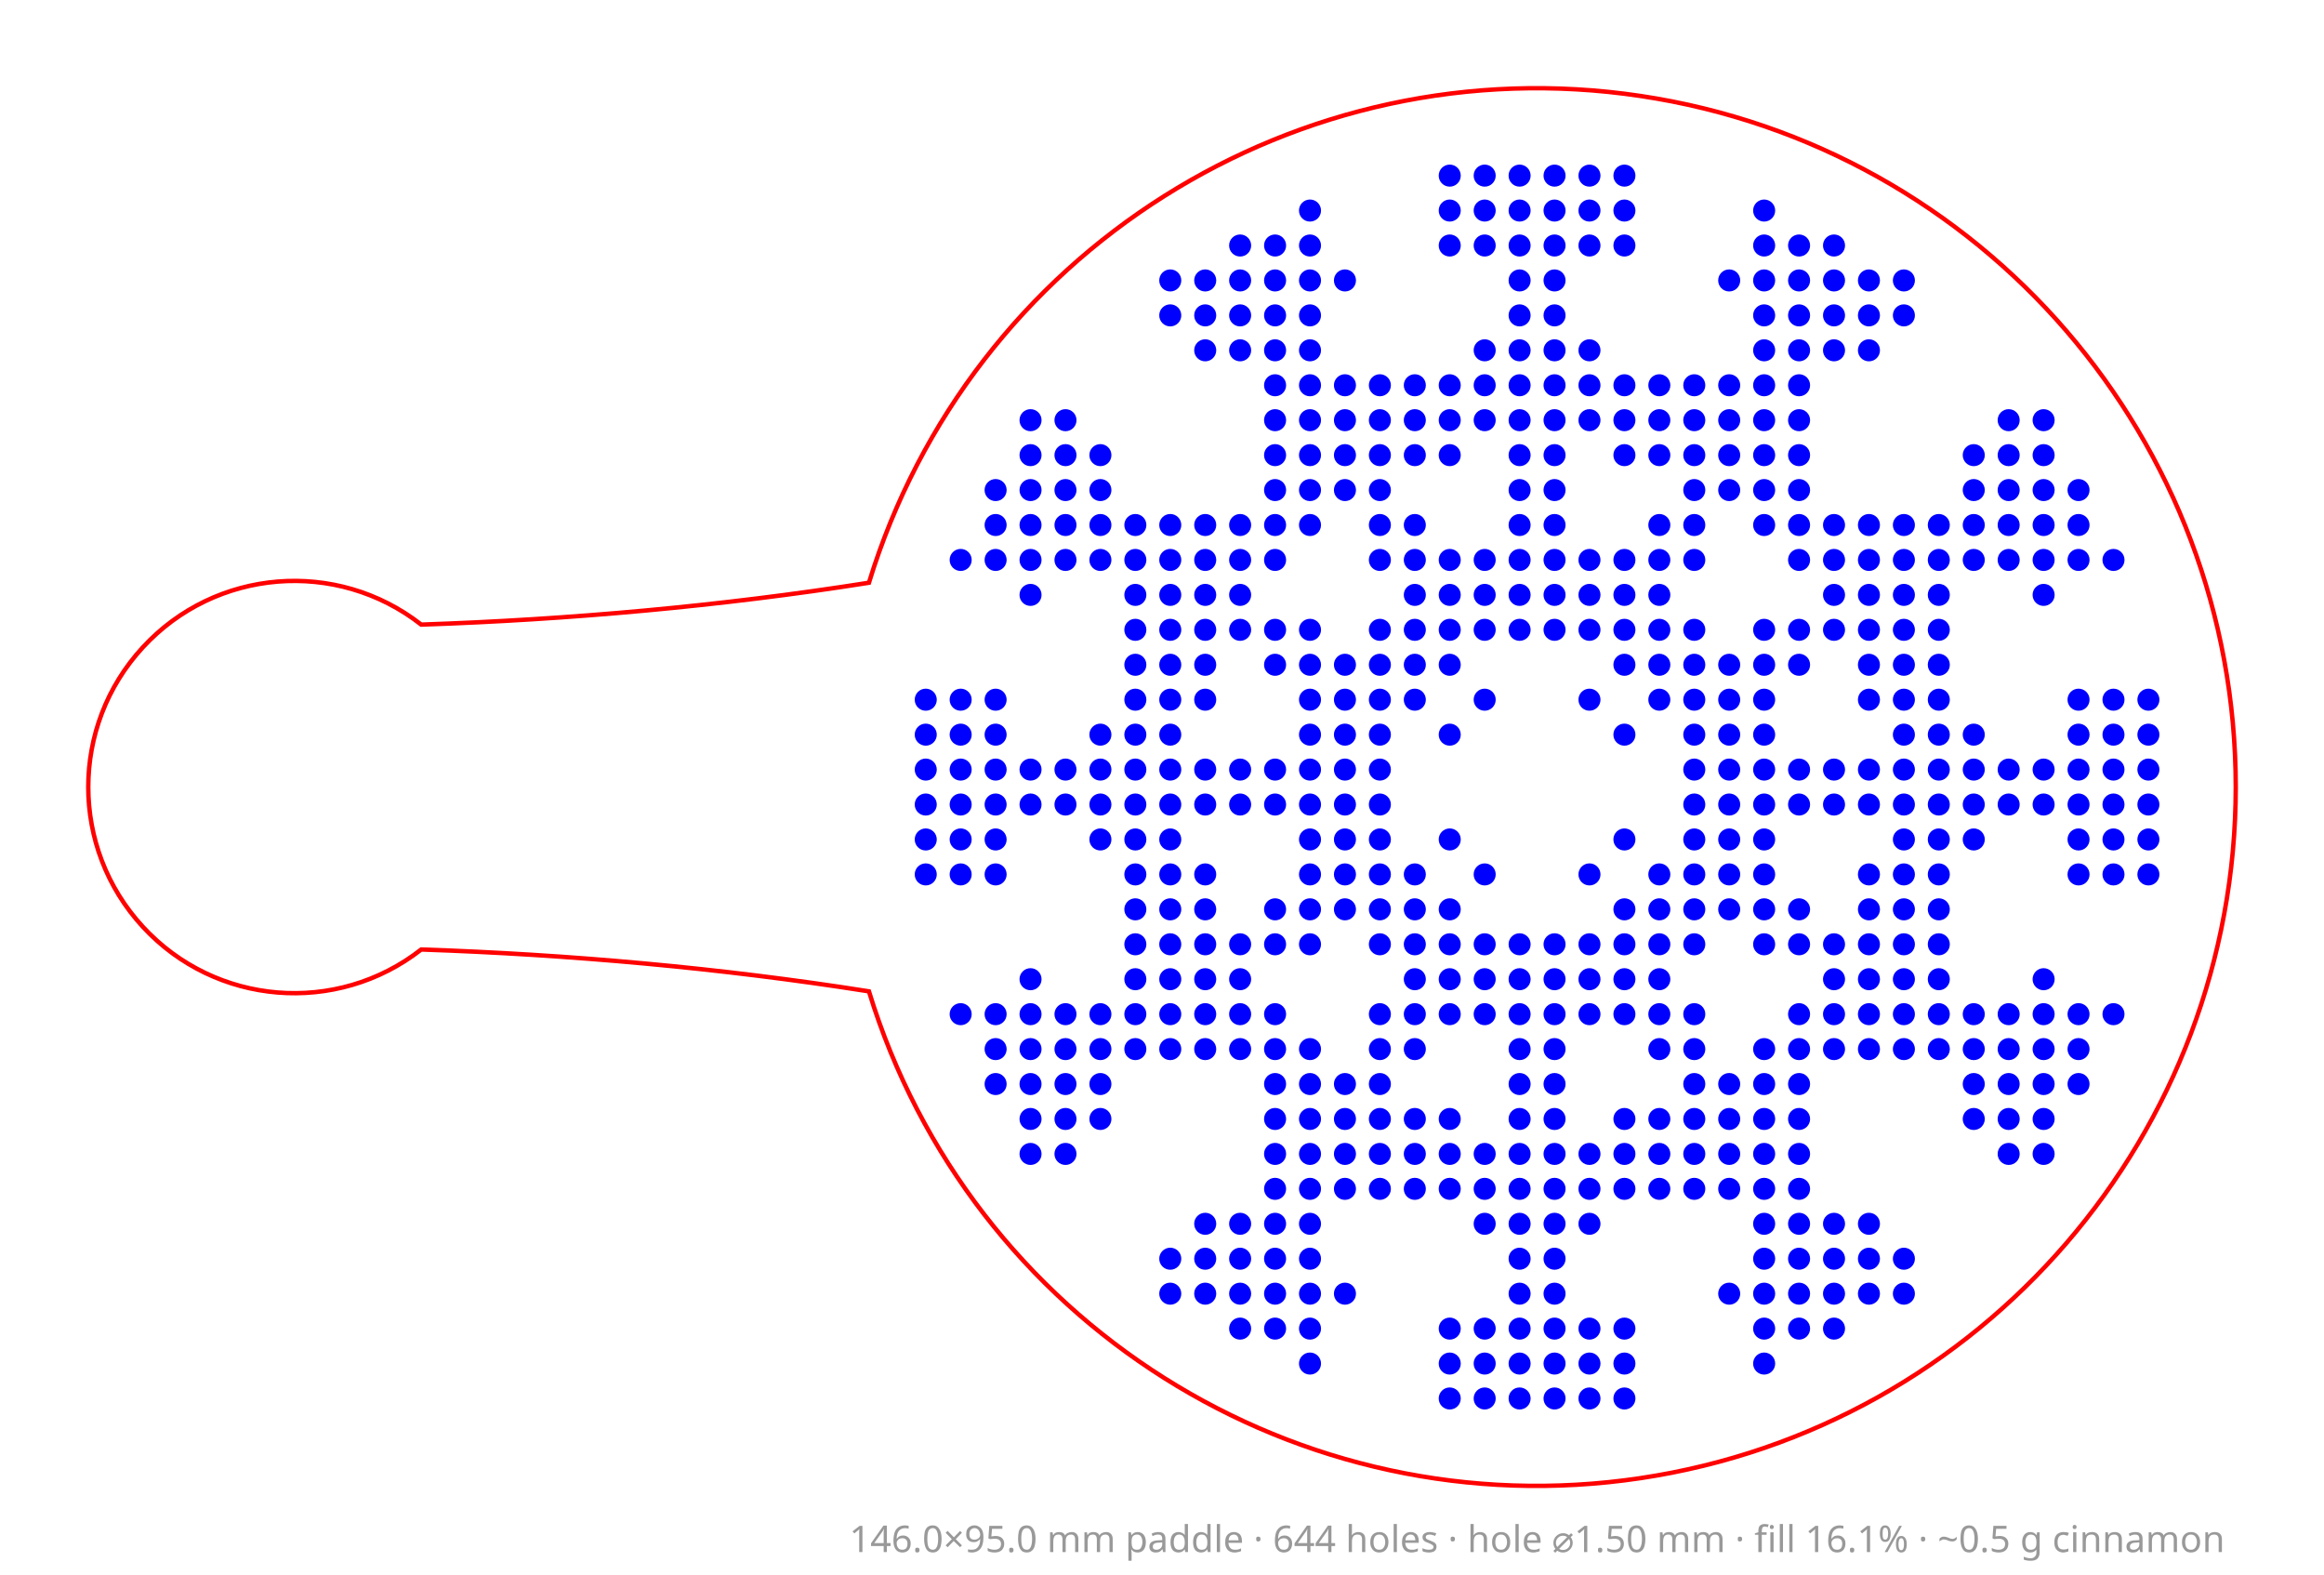
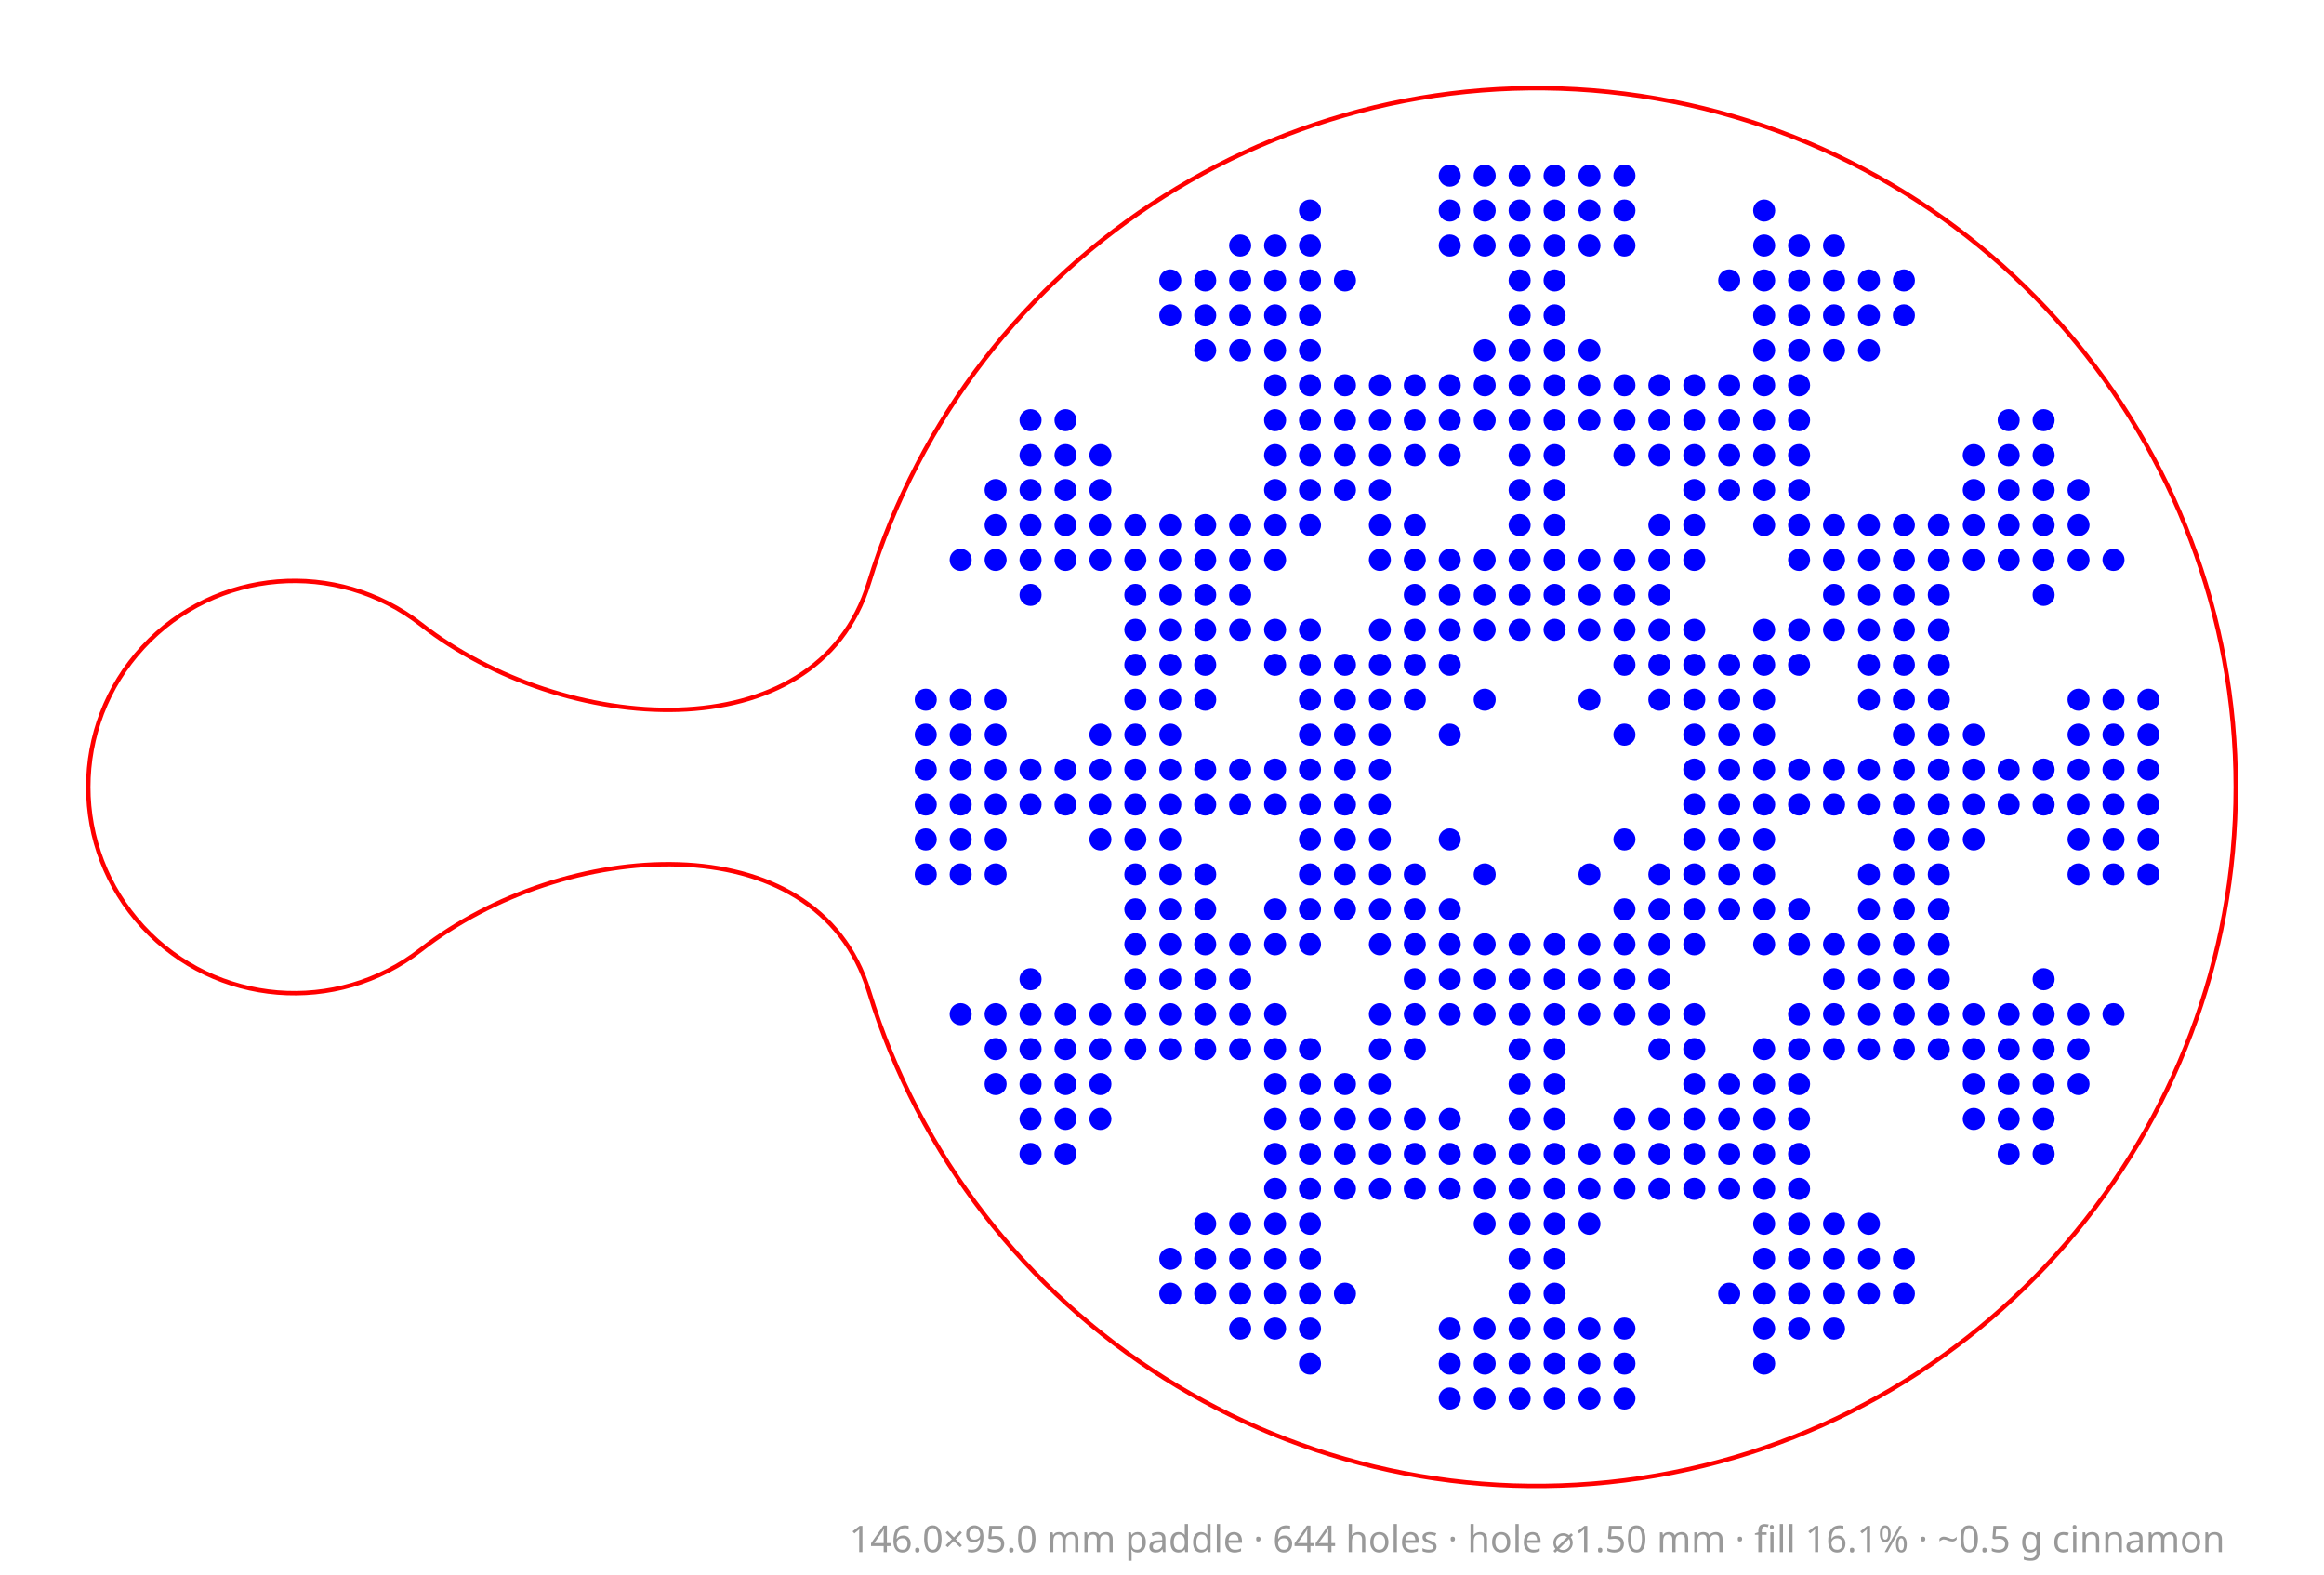
<svg xmlns="http://www.w3.org/2000/svg" width="158.0mm" height="107.0mm" viewBox="0 0 158.0 107.0">
-   <path d="M 28.639 42.458 C 38.683 42.118, 49.032 41.199, 59.076 39.612 A 47.500 47.500 0 1 1 59.076 67.388 C 49.032 65.801, 38.683 64.882, 28.639 64.542 A 14.012 14.012 0 1 1 28.639 42.458 Z" fill="none" stroke="#ff0000" stroke-width="0.3" />
+   <path d="M 28.639 42.458 C 38.275 49.986, 55.501 51.306, 59.076 39.612 A 47.500 47.500 0 1 1 59.076 67.388 C 55.501 55.694, 38.275 57.014, 28.639 64.542 A 14.012 14.012 0 1 1 28.639 42.458 Z" fill="none" stroke="#ff0000" stroke-width="0.3" />
  <g fill="#0000ff" stroke="none">
    <circle cx="98.562" cy="11.938" r="0.75" />
    <circle cx="100.938" cy="11.938" r="0.75" />
    <circle cx="103.312" cy="11.938" r="0.75" />
    <circle cx="105.688" cy="11.938" r="0.75" />
    <circle cx="108.062" cy="11.938" r="0.75" />
    <circle cx="110.438" cy="11.938" r="0.75" />
    <circle cx="89.062" cy="14.312" r="0.75" />
    <circle cx="98.562" cy="14.312" r="0.75" />
    <circle cx="100.938" cy="14.312" r="0.75" />
    <circle cx="103.312" cy="14.312" r="0.75" />
    <circle cx="105.688" cy="14.312" r="0.75" />
    <circle cx="108.062" cy="14.312" r="0.75" />
    <circle cx="110.438" cy="14.312" r="0.75" />
    <circle cx="119.938" cy="14.312" r="0.75" />
    <circle cx="84.312" cy="16.688" r="0.75" />
    <circle cx="86.688" cy="16.688" r="0.75" />
    <circle cx="89.062" cy="16.688" r="0.75" />
    <circle cx="98.562" cy="16.688" r="0.75" />
    <circle cx="100.938" cy="16.688" r="0.75" />
    <circle cx="103.312" cy="16.688" r="0.75" />
    <circle cx="105.688" cy="16.688" r="0.75" />
    <circle cx="108.062" cy="16.688" r="0.75" />
    <circle cx="110.438" cy="16.688" r="0.75" />
    <circle cx="119.938" cy="16.688" r="0.75" />
    <circle cx="122.312" cy="16.688" r="0.75" />
    <circle cx="124.688" cy="16.688" r="0.75" />
    <circle cx="79.562" cy="19.062" r="0.75" />
    <circle cx="81.938" cy="19.062" r="0.75" />
    <circle cx="84.312" cy="19.062" r="0.75" />
    <circle cx="86.688" cy="19.062" r="0.75" />
    <circle cx="89.062" cy="19.062" r="0.75" />
    <circle cx="91.438" cy="19.062" r="0.75" />
    <circle cx="103.312" cy="19.062" r="0.75" />
    <circle cx="105.688" cy="19.062" r="0.75" />
    <circle cx="117.562" cy="19.062" r="0.75" />
    <circle cx="119.938" cy="19.062" r="0.75" />
    <circle cx="122.312" cy="19.062" r="0.75" />
    <circle cx="124.688" cy="19.062" r="0.75" />
    <circle cx="127.062" cy="19.062" r="0.75" />
    <circle cx="129.438" cy="19.062" r="0.75" />
    <circle cx="79.562" cy="21.438" r="0.75" />
    <circle cx="81.938" cy="21.438" r="0.75" />
    <circle cx="84.312" cy="21.438" r="0.75" />
    <circle cx="86.688" cy="21.438" r="0.75" />
    <circle cx="89.062" cy="21.438" r="0.75" />
    <circle cx="103.312" cy="21.438" r="0.75" />
    <circle cx="105.688" cy="21.438" r="0.75" />
    <circle cx="119.938" cy="21.438" r="0.75" />
    <circle cx="122.312" cy="21.438" r="0.75" />
    <circle cx="124.688" cy="21.438" r="0.75" />
    <circle cx="127.062" cy="21.438" r="0.75" />
    <circle cx="129.438" cy="21.438" r="0.75" />
    <circle cx="81.938" cy="23.812" r="0.75" />
    <circle cx="84.312" cy="23.812" r="0.75" />
    <circle cx="86.688" cy="23.812" r="0.75" />
    <circle cx="89.062" cy="23.812" r="0.75" />
    <circle cx="100.938" cy="23.812" r="0.75" />
    <circle cx="103.312" cy="23.812" r="0.75" />
    <circle cx="105.688" cy="23.812" r="0.75" />
    <circle cx="108.062" cy="23.812" r="0.75" />
    <circle cx="119.938" cy="23.812" r="0.75" />
    <circle cx="122.312" cy="23.812" r="0.75" />
    <circle cx="124.688" cy="23.812" r="0.75" />
    <circle cx="127.062" cy="23.812" r="0.75" />
    <circle cx="86.688" cy="26.188" r="0.75" />
    <circle cx="89.062" cy="26.188" r="0.75" />
    <circle cx="91.438" cy="26.188" r="0.75" />
    <circle cx="93.812" cy="26.188" r="0.75" />
    <circle cx="96.188" cy="26.188" r="0.75" />
    <circle cx="98.562" cy="26.188" r="0.75" />
    <circle cx="100.938" cy="26.188" r="0.75" />
    <circle cx="103.312" cy="26.188" r="0.75" />
    <circle cx="105.688" cy="26.188" r="0.75" />
    <circle cx="108.062" cy="26.188" r="0.75" />
    <circle cx="110.438" cy="26.188" r="0.75" />
    <circle cx="112.812" cy="26.188" r="0.75" />
    <circle cx="115.188" cy="26.188" r="0.75" />
    <circle cx="117.562" cy="26.188" r="0.75" />
    <circle cx="119.938" cy="26.188" r="0.75" />
    <circle cx="122.312" cy="26.188" r="0.75" />
    <circle cx="70.062" cy="28.562" r="0.75" />
    <circle cx="72.438" cy="28.562" r="0.75" />
    <circle cx="86.688" cy="28.562" r="0.75" />
    <circle cx="89.062" cy="28.562" r="0.75" />
    <circle cx="91.438" cy="28.562" r="0.75" />
    <circle cx="93.812" cy="28.562" r="0.75" />
    <circle cx="96.188" cy="28.562" r="0.75" />
    <circle cx="98.562" cy="28.562" r="0.75" />
    <circle cx="100.938" cy="28.562" r="0.75" />
    <circle cx="103.312" cy="28.562" r="0.75" />
    <circle cx="105.688" cy="28.562" r="0.75" />
    <circle cx="108.062" cy="28.562" r="0.75" />
    <circle cx="110.438" cy="28.562" r="0.75" />
    <circle cx="112.812" cy="28.562" r="0.75" />
    <circle cx="115.188" cy="28.562" r="0.75" />
    <circle cx="117.562" cy="28.562" r="0.75" />
    <circle cx="119.938" cy="28.562" r="0.75" />
    <circle cx="122.312" cy="28.562" r="0.75" />
    <circle cx="136.562" cy="28.562" r="0.75" />
    <circle cx="138.938" cy="28.562" r="0.75" />
    <circle cx="70.062" cy="30.938" r="0.75" />
    <circle cx="72.438" cy="30.938" r="0.75" />
    <circle cx="74.812" cy="30.938" r="0.75" />
    <circle cx="86.688" cy="30.938" r="0.75" />
    <circle cx="89.062" cy="30.938" r="0.75" />
    <circle cx="91.438" cy="30.938" r="0.75" />
    <circle cx="93.812" cy="30.938" r="0.75" />
    <circle cx="96.188" cy="30.938" r="0.75" />
    <circle cx="98.562" cy="30.938" r="0.75" />
    <circle cx="103.312" cy="30.938" r="0.75" />
    <circle cx="105.688" cy="30.938" r="0.75" />
    <circle cx="110.438" cy="30.938" r="0.75" />
    <circle cx="112.812" cy="30.938" r="0.75" />
    <circle cx="115.188" cy="30.938" r="0.75" />
    <circle cx="117.562" cy="30.938" r="0.75" />
    <circle cx="119.938" cy="30.938" r="0.75" />
    <circle cx="122.312" cy="30.938" r="0.75" />
    <circle cx="134.188" cy="30.938" r="0.75" />
    <circle cx="136.562" cy="30.938" r="0.75" />
    <circle cx="138.938" cy="30.938" r="0.75" />
    <circle cx="67.688" cy="33.312" r="0.75" />
    <circle cx="70.062" cy="33.312" r="0.75" />
    <circle cx="72.438" cy="33.312" r="0.75" />
    <circle cx="74.812" cy="33.312" r="0.75" />
    <circle cx="86.688" cy="33.312" r="0.75" />
    <circle cx="89.062" cy="33.312" r="0.75" />
    <circle cx="91.438" cy="33.312" r="0.75" />
    <circle cx="93.812" cy="33.312" r="0.75" />
    <circle cx="103.312" cy="33.312" r="0.75" />
    <circle cx="105.688" cy="33.312" r="0.75" />
    <circle cx="115.188" cy="33.312" r="0.75" />
    <circle cx="117.562" cy="33.312" r="0.75" />
    <circle cx="119.938" cy="33.312" r="0.75" />
    <circle cx="122.312" cy="33.312" r="0.75" />
    <circle cx="134.188" cy="33.312" r="0.75" />
    <circle cx="136.562" cy="33.312" r="0.75" />
    <circle cx="138.938" cy="33.312" r="0.75" />
    <circle cx="141.312" cy="33.312" r="0.75" />
    <circle cx="67.688" cy="35.688" r="0.75" />
    <circle cx="70.062" cy="35.688" r="0.75" />
    <circle cx="72.438" cy="35.688" r="0.75" />
    <circle cx="74.812" cy="35.688" r="0.75" />
    <circle cx="77.188" cy="35.688" r="0.75" />
    <circle cx="79.562" cy="35.688" r="0.75" />
    <circle cx="81.938" cy="35.688" r="0.75" />
    <circle cx="84.312" cy="35.688" r="0.75" />
    <circle cx="86.688" cy="35.688" r="0.75" />
    <circle cx="89.062" cy="35.688" r="0.75" />
    <circle cx="93.812" cy="35.688" r="0.75" />
    <circle cx="96.188" cy="35.688" r="0.75" />
    <circle cx="103.312" cy="35.688" r="0.75" />
    <circle cx="105.688" cy="35.688" r="0.75" />
    <circle cx="112.812" cy="35.688" r="0.75" />
    <circle cx="115.188" cy="35.688" r="0.75" />
    <circle cx="119.938" cy="35.688" r="0.75" />
    <circle cx="122.312" cy="35.688" r="0.75" />
    <circle cx="124.688" cy="35.688" r="0.75" />
    <circle cx="127.062" cy="35.688" r="0.75" />
    <circle cx="129.438" cy="35.688" r="0.75" />
    <circle cx="131.812" cy="35.688" r="0.75" />
    <circle cx="134.188" cy="35.688" r="0.75" />
    <circle cx="136.562" cy="35.688" r="0.75" />
    <circle cx="138.938" cy="35.688" r="0.75" />
    <circle cx="141.312" cy="35.688" r="0.75" />
    <circle cx="65.312" cy="38.062" r="0.75" />
    <circle cx="67.688" cy="38.062" r="0.75" />
    <circle cx="70.062" cy="38.062" r="0.75" />
    <circle cx="72.438" cy="38.062" r="0.75" />
    <circle cx="74.812" cy="38.062" r="0.75" />
    <circle cx="77.188" cy="38.062" r="0.75" />
    <circle cx="79.562" cy="38.062" r="0.75" />
    <circle cx="81.938" cy="38.062" r="0.75" />
    <circle cx="84.312" cy="38.062" r="0.75" />
    <circle cx="86.688" cy="38.062" r="0.75" />
    <circle cx="93.812" cy="38.062" r="0.75" />
    <circle cx="96.188" cy="38.062" r="0.75" />
    <circle cx="98.562" cy="38.062" r="0.75" />
    <circle cx="100.938" cy="38.062" r="0.75" />
    <circle cx="103.312" cy="38.062" r="0.75" />
    <circle cx="105.688" cy="38.062" r="0.75" />
    <circle cx="108.062" cy="38.062" r="0.75" />
    <circle cx="110.438" cy="38.062" r="0.75" />
    <circle cx="112.812" cy="38.062" r="0.75" />
    <circle cx="115.188" cy="38.062" r="0.75" />
    <circle cx="122.312" cy="38.062" r="0.75" />
    <circle cx="124.688" cy="38.062" r="0.75" />
    <circle cx="127.062" cy="38.062" r="0.75" />
    <circle cx="129.438" cy="38.062" r="0.75" />
    <circle cx="131.812" cy="38.062" r="0.75" />
    <circle cx="134.188" cy="38.062" r="0.75" />
    <circle cx="136.562" cy="38.062" r="0.75" />
    <circle cx="138.938" cy="38.062" r="0.75" />
    <circle cx="141.312" cy="38.062" r="0.75" />
    <circle cx="143.688" cy="38.062" r="0.75" />
    <circle cx="70.062" cy="40.438" r="0.75" />
    <circle cx="77.188" cy="40.438" r="0.75" />
    <circle cx="79.562" cy="40.438" r="0.75" />
    <circle cx="81.938" cy="40.438" r="0.75" />
    <circle cx="84.312" cy="40.438" r="0.75" />
    <circle cx="96.188" cy="40.438" r="0.75" />
    <circle cx="98.562" cy="40.438" r="0.75" />
    <circle cx="100.938" cy="40.438" r="0.75" />
    <circle cx="103.312" cy="40.438" r="0.75" />
    <circle cx="105.688" cy="40.438" r="0.75" />
    <circle cx="108.062" cy="40.438" r="0.75" />
    <circle cx="110.438" cy="40.438" r="0.75" />
    <circle cx="112.812" cy="40.438" r="0.75" />
    <circle cx="124.688" cy="40.438" r="0.75" />
    <circle cx="127.062" cy="40.438" r="0.75" />
    <circle cx="129.438" cy="40.438" r="0.75" />
    <circle cx="131.812" cy="40.438" r="0.75" />
    <circle cx="138.938" cy="40.438" r="0.75" />
    <circle cx="77.188" cy="42.812" r="0.75" />
    <circle cx="79.562" cy="42.812" r="0.75" />
    <circle cx="81.938" cy="42.812" r="0.75" />
    <circle cx="84.312" cy="42.812" r="0.75" />
    <circle cx="86.688" cy="42.812" r="0.75" />
    <circle cx="89.062" cy="42.812" r="0.75" />
    <circle cx="93.812" cy="42.812" r="0.75" />
    <circle cx="96.188" cy="42.812" r="0.75" />
    <circle cx="98.562" cy="42.812" r="0.75" />
    <circle cx="100.938" cy="42.812" r="0.75" />
    <circle cx="103.312" cy="42.812" r="0.75" />
    <circle cx="105.688" cy="42.812" r="0.75" />
    <circle cx="108.062" cy="42.812" r="0.75" />
    <circle cx="110.438" cy="42.812" r="0.75" />
    <circle cx="112.812" cy="42.812" r="0.75" />
    <circle cx="115.188" cy="42.812" r="0.75" />
    <circle cx="119.938" cy="42.812" r="0.75" />
    <circle cx="122.312" cy="42.812" r="0.75" />
    <circle cx="124.688" cy="42.812" r="0.75" />
    <circle cx="127.062" cy="42.812" r="0.75" />
    <circle cx="129.438" cy="42.812" r="0.75" />
    <circle cx="131.812" cy="42.812" r="0.75" />
    <circle cx="77.188" cy="45.188" r="0.75" />
    <circle cx="79.562" cy="45.188" r="0.75" />
    <circle cx="81.938" cy="45.188" r="0.75" />
    <circle cx="86.688" cy="45.188" r="0.75" />
    <circle cx="89.062" cy="45.188" r="0.75" />
    <circle cx="91.438" cy="45.188" r="0.75" />
    <circle cx="93.812" cy="45.188" r="0.75" />
    <circle cx="96.188" cy="45.188" r="0.75" />
    <circle cx="98.562" cy="45.188" r="0.75" />
    <circle cx="110.438" cy="45.188" r="0.75" />
    <circle cx="112.812" cy="45.188" r="0.75" />
    <circle cx="115.188" cy="45.188" r="0.75" />
    <circle cx="117.562" cy="45.188" r="0.75" />
    <circle cx="119.938" cy="45.188" r="0.75" />
    <circle cx="122.312" cy="45.188" r="0.75" />
    <circle cx="127.062" cy="45.188" r="0.75" />
    <circle cx="129.438" cy="45.188" r="0.75" />
    <circle cx="131.812" cy="45.188" r="0.75" />
    <circle cx="62.938" cy="47.562" r="0.75" />
    <circle cx="65.312" cy="47.562" r="0.75" />
    <circle cx="67.688" cy="47.562" r="0.75" />
    <circle cx="77.188" cy="47.562" r="0.75" />
    <circle cx="79.562" cy="47.562" r="0.75" />
    <circle cx="81.938" cy="47.562" r="0.75" />
    <circle cx="89.062" cy="47.562" r="0.75" />
    <circle cx="91.438" cy="47.562" r="0.75" />
    <circle cx="93.812" cy="47.562" r="0.75" />
    <circle cx="96.188" cy="47.562" r="0.75" />
    <circle cx="100.938" cy="47.562" r="0.75" />
    <circle cx="108.062" cy="47.562" r="0.75" />
    <circle cx="112.812" cy="47.562" r="0.75" />
    <circle cx="115.188" cy="47.562" r="0.75" />
    <circle cx="117.562" cy="47.562" r="0.75" />
    <circle cx="119.938" cy="47.562" r="0.75" />
    <circle cx="127.062" cy="47.562" r="0.75" />
    <circle cx="129.438" cy="47.562" r="0.75" />
    <circle cx="131.812" cy="47.562" r="0.75" />
    <circle cx="141.312" cy="47.562" r="0.75" />
    <circle cx="143.688" cy="47.562" r="0.75" />
    <circle cx="146.062" cy="47.562" r="0.75" />
    <circle cx="62.938" cy="49.938" r="0.75" />
    <circle cx="65.312" cy="49.938" r="0.75" />
    <circle cx="67.688" cy="49.938" r="0.75" />
    <circle cx="74.812" cy="49.938" r="0.75" />
    <circle cx="77.188" cy="49.938" r="0.75" />
    <circle cx="79.562" cy="49.938" r="0.75" />
    <circle cx="89.062" cy="49.938" r="0.75" />
    <circle cx="91.438" cy="49.938" r="0.75" />
    <circle cx="93.812" cy="49.938" r="0.75" />
    <circle cx="98.562" cy="49.938" r="0.75" />
    <circle cx="110.438" cy="49.938" r="0.75" />
    <circle cx="115.188" cy="49.938" r="0.75" />
    <circle cx="117.562" cy="49.938" r="0.75" />
    <circle cx="119.938" cy="49.938" r="0.75" />
    <circle cx="129.438" cy="49.938" r="0.75" />
    <circle cx="131.812" cy="49.938" r="0.75" />
    <circle cx="134.188" cy="49.938" r="0.75" />
    <circle cx="141.312" cy="49.938" r="0.75" />
    <circle cx="143.688" cy="49.938" r="0.75" />
    <circle cx="146.062" cy="49.938" r="0.75" />
    <circle cx="62.938" cy="52.312" r="0.75" />
    <circle cx="65.312" cy="52.312" r="0.75" />
    <circle cx="67.688" cy="52.312" r="0.75" />
    <circle cx="70.062" cy="52.312" r="0.75" />
    <circle cx="72.438" cy="52.312" r="0.75" />
    <circle cx="74.812" cy="52.312" r="0.75" />
    <circle cx="77.188" cy="52.312" r="0.75" />
    <circle cx="79.562" cy="52.312" r="0.75" />
    <circle cx="81.938" cy="52.312" r="0.75" />
    <circle cx="84.312" cy="52.312" r="0.75" />
    <circle cx="86.688" cy="52.312" r="0.75" />
    <circle cx="89.062" cy="52.312" r="0.75" />
    <circle cx="91.438" cy="52.312" r="0.75" />
    <circle cx="93.812" cy="52.312" r="0.75" />
    <circle cx="115.188" cy="52.312" r="0.75" />
    <circle cx="117.562" cy="52.312" r="0.75" />
    <circle cx="119.938" cy="52.312" r="0.75" />
    <circle cx="122.312" cy="52.312" r="0.75" />
    <circle cx="124.688" cy="52.312" r="0.75" />
    <circle cx="127.062" cy="52.312" r="0.75" />
    <circle cx="129.438" cy="52.312" r="0.75" />
    <circle cx="131.812" cy="52.312" r="0.75" />
    <circle cx="134.188" cy="52.312" r="0.75" />
    <circle cx="136.562" cy="52.312" r="0.75" />
    <circle cx="138.938" cy="52.312" r="0.75" />
    <circle cx="141.312" cy="52.312" r="0.75" />
    <circle cx="143.688" cy="52.312" r="0.75" />
    <circle cx="146.062" cy="52.312" r="0.75" />
    <circle cx="62.938" cy="54.688" r="0.75" />
    <circle cx="65.312" cy="54.688" r="0.75" />
    <circle cx="67.688" cy="54.688" r="0.75" />
    <circle cx="70.062" cy="54.688" r="0.75" />
    <circle cx="72.438" cy="54.688" r="0.75" />
    <circle cx="74.812" cy="54.688" r="0.75" />
    <circle cx="77.188" cy="54.688" r="0.75" />
    <circle cx="79.562" cy="54.688" r="0.75" />
    <circle cx="81.938" cy="54.688" r="0.75" />
    <circle cx="84.312" cy="54.688" r="0.75" />
    <circle cx="86.688" cy="54.688" r="0.75" />
    <circle cx="89.062" cy="54.688" r="0.75" />
    <circle cx="91.438" cy="54.688" r="0.75" />
    <circle cx="93.812" cy="54.688" r="0.75" />
    <circle cx="115.188" cy="54.688" r="0.75" />
    <circle cx="117.562" cy="54.688" r="0.75" />
    <circle cx="119.938" cy="54.688" r="0.75" />
    <circle cx="122.312" cy="54.688" r="0.75" />
    <circle cx="124.688" cy="54.688" r="0.75" />
    <circle cx="127.062" cy="54.688" r="0.75" />
    <circle cx="129.438" cy="54.688" r="0.75" />
    <circle cx="131.812" cy="54.688" r="0.75" />
    <circle cx="134.188" cy="54.688" r="0.75" />
    <circle cx="136.562" cy="54.688" r="0.75" />
    <circle cx="138.938" cy="54.688" r="0.75" />
    <circle cx="141.312" cy="54.688" r="0.75" />
    <circle cx="143.688" cy="54.688" r="0.75" />
    <circle cx="146.062" cy="54.688" r="0.75" />
    <circle cx="62.938" cy="57.062" r="0.75" />
    <circle cx="65.312" cy="57.062" r="0.75" />
    <circle cx="67.688" cy="57.062" r="0.75" />
    <circle cx="74.812" cy="57.062" r="0.75" />
    <circle cx="77.188" cy="57.062" r="0.75" />
    <circle cx="79.562" cy="57.062" r="0.75" />
    <circle cx="89.062" cy="57.062" r="0.75" />
    <circle cx="91.438" cy="57.062" r="0.75" />
    <circle cx="93.812" cy="57.062" r="0.75" />
    <circle cx="98.562" cy="57.062" r="0.75" />
    <circle cx="110.438" cy="57.062" r="0.75" />
    <circle cx="115.188" cy="57.062" r="0.75" />
    <circle cx="117.562" cy="57.062" r="0.75" />
    <circle cx="119.938" cy="57.062" r="0.75" />
    <circle cx="129.438" cy="57.062" r="0.75" />
    <circle cx="131.812" cy="57.062" r="0.75" />
    <circle cx="134.188" cy="57.062" r="0.75" />
    <circle cx="141.312" cy="57.062" r="0.75" />
    <circle cx="143.688" cy="57.062" r="0.75" />
    <circle cx="146.062" cy="57.062" r="0.75" />
    <circle cx="62.938" cy="59.438" r="0.75" />
    <circle cx="65.312" cy="59.438" r="0.75" />
    <circle cx="67.688" cy="59.438" r="0.75" />
    <circle cx="77.188" cy="59.438" r="0.75" />
    <circle cx="79.562" cy="59.438" r="0.75" />
    <circle cx="81.938" cy="59.438" r="0.75" />
    <circle cx="89.062" cy="59.438" r="0.75" />
    <circle cx="91.438" cy="59.438" r="0.75" />
    <circle cx="93.812" cy="59.438" r="0.75" />
    <circle cx="96.188" cy="59.438" r="0.75" />
    <circle cx="100.938" cy="59.438" r="0.75" />
    <circle cx="108.062" cy="59.438" r="0.75" />
    <circle cx="112.812" cy="59.438" r="0.75" />
    <circle cx="115.188" cy="59.438" r="0.75" />
    <circle cx="117.562" cy="59.438" r="0.75" />
    <circle cx="119.938" cy="59.438" r="0.75" />
    <circle cx="127.062" cy="59.438" r="0.75" />
    <circle cx="129.438" cy="59.438" r="0.75" />
    <circle cx="131.812" cy="59.438" r="0.75" />
    <circle cx="141.312" cy="59.438" r="0.75" />
    <circle cx="143.688" cy="59.438" r="0.75" />
    <circle cx="146.062" cy="59.438" r="0.75" />
    <circle cx="77.188" cy="61.812" r="0.75" />
    <circle cx="79.562" cy="61.812" r="0.75" />
    <circle cx="81.938" cy="61.812" r="0.75" />
    <circle cx="86.688" cy="61.812" r="0.75" />
    <circle cx="89.062" cy="61.812" r="0.75" />
    <circle cx="91.438" cy="61.812" r="0.75" />
    <circle cx="93.812" cy="61.812" r="0.75" />
    <circle cx="96.188" cy="61.812" r="0.75" />
    <circle cx="98.562" cy="61.812" r="0.75" />
    <circle cx="110.438" cy="61.812" r="0.75" />
    <circle cx="112.812" cy="61.812" r="0.75" />
    <circle cx="115.188" cy="61.812" r="0.75" />
    <circle cx="117.562" cy="61.812" r="0.75" />
    <circle cx="119.938" cy="61.812" r="0.75" />
    <circle cx="122.312" cy="61.812" r="0.75" />
    <circle cx="127.062" cy="61.812" r="0.75" />
    <circle cx="129.438" cy="61.812" r="0.75" />
    <circle cx="131.812" cy="61.812" r="0.75" />
    <circle cx="77.188" cy="64.188" r="0.75" />
    <circle cx="79.562" cy="64.188" r="0.75" />
    <circle cx="81.938" cy="64.188" r="0.75" />
    <circle cx="84.312" cy="64.188" r="0.75" />
    <circle cx="86.688" cy="64.188" r="0.75" />
    <circle cx="89.062" cy="64.188" r="0.75" />
    <circle cx="93.812" cy="64.188" r="0.75" />
    <circle cx="96.188" cy="64.188" r="0.75" />
    <circle cx="98.562" cy="64.188" r="0.75" />
    <circle cx="100.938" cy="64.188" r="0.75" />
    <circle cx="103.312" cy="64.188" r="0.75" />
    <circle cx="105.688" cy="64.188" r="0.75" />
    <circle cx="108.062" cy="64.188" r="0.75" />
    <circle cx="110.438" cy="64.188" r="0.75" />
    <circle cx="112.812" cy="64.188" r="0.75" />
    <circle cx="115.188" cy="64.188" r="0.75" />
    <circle cx="119.938" cy="64.188" r="0.75" />
    <circle cx="122.312" cy="64.188" r="0.75" />
    <circle cx="124.688" cy="64.188" r="0.75" />
    <circle cx="127.062" cy="64.188" r="0.75" />
    <circle cx="129.438" cy="64.188" r="0.75" />
    <circle cx="131.812" cy="64.188" r="0.75" />
    <circle cx="70.062" cy="66.562" r="0.75" />
    <circle cx="77.188" cy="66.562" r="0.75" />
    <circle cx="79.562" cy="66.562" r="0.75" />
    <circle cx="81.938" cy="66.562" r="0.75" />
    <circle cx="84.312" cy="66.562" r="0.75" />
    <circle cx="96.188" cy="66.562" r="0.75" />
    <circle cx="98.562" cy="66.562" r="0.75" />
    <circle cx="100.938" cy="66.562" r="0.75" />
    <circle cx="103.312" cy="66.562" r="0.75" />
    <circle cx="105.688" cy="66.562" r="0.75" />
    <circle cx="108.062" cy="66.562" r="0.75" />
    <circle cx="110.438" cy="66.562" r="0.75" />
    <circle cx="112.812" cy="66.562" r="0.75" />
    <circle cx="124.688" cy="66.562" r="0.75" />
    <circle cx="127.062" cy="66.562" r="0.75" />
    <circle cx="129.438" cy="66.562" r="0.75" />
    <circle cx="131.812" cy="66.562" r="0.75" />
    <circle cx="138.938" cy="66.562" r="0.75" />
    <circle cx="65.312" cy="68.938" r="0.75" />
    <circle cx="67.688" cy="68.938" r="0.75" />
    <circle cx="70.062" cy="68.938" r="0.75" />
    <circle cx="72.438" cy="68.938" r="0.75" />
    <circle cx="74.812" cy="68.938" r="0.75" />
    <circle cx="77.188" cy="68.938" r="0.75" />
    <circle cx="79.562" cy="68.938" r="0.75" />
    <circle cx="81.938" cy="68.938" r="0.75" />
    <circle cx="84.312" cy="68.938" r="0.75" />
    <circle cx="86.688" cy="68.938" r="0.75" />
    <circle cx="93.812" cy="68.938" r="0.75" />
    <circle cx="96.188" cy="68.938" r="0.75" />
    <circle cx="98.562" cy="68.938" r="0.75" />
    <circle cx="100.938" cy="68.938" r="0.75" />
    <circle cx="103.312" cy="68.938" r="0.75" />
    <circle cx="105.688" cy="68.938" r="0.75" />
    <circle cx="108.062" cy="68.938" r="0.75" />
    <circle cx="110.438" cy="68.938" r="0.75" />
    <circle cx="112.812" cy="68.938" r="0.75" />
    <circle cx="115.188" cy="68.938" r="0.75" />
    <circle cx="122.312" cy="68.938" r="0.75" />
    <circle cx="124.688" cy="68.938" r="0.75" />
    <circle cx="127.062" cy="68.938" r="0.75" />
    <circle cx="129.438" cy="68.938" r="0.75" />
    <circle cx="131.812" cy="68.938" r="0.75" />
    <circle cx="134.188" cy="68.938" r="0.75" />
    <circle cx="136.562" cy="68.938" r="0.75" />
    <circle cx="138.938" cy="68.938" r="0.75" />
    <circle cx="141.312" cy="68.938" r="0.75" />
    <circle cx="143.688" cy="68.938" r="0.75" />
    <circle cx="67.688" cy="71.312" r="0.75" />
    <circle cx="70.062" cy="71.312" r="0.75" />
    <circle cx="72.438" cy="71.312" r="0.75" />
    <circle cx="74.812" cy="71.312" r="0.75" />
    <circle cx="77.188" cy="71.312" r="0.75" />
    <circle cx="79.562" cy="71.312" r="0.75" />
    <circle cx="81.938" cy="71.312" r="0.75" />
    <circle cx="84.312" cy="71.312" r="0.75" />
    <circle cx="86.688" cy="71.312" r="0.75" />
    <circle cx="89.062" cy="71.312" r="0.75" />
    <circle cx="93.812" cy="71.312" r="0.75" />
    <circle cx="96.188" cy="71.312" r="0.75" />
    <circle cx="103.312" cy="71.312" r="0.75" />
    <circle cx="105.688" cy="71.312" r="0.75" />
    <circle cx="112.812" cy="71.312" r="0.75" />
    <circle cx="115.188" cy="71.312" r="0.75" />
    <circle cx="119.938" cy="71.312" r="0.75" />
    <circle cx="122.312" cy="71.312" r="0.75" />
    <circle cx="124.688" cy="71.312" r="0.75" />
    <circle cx="127.062" cy="71.312" r="0.75" />
    <circle cx="129.438" cy="71.312" r="0.75" />
    <circle cx="131.812" cy="71.312" r="0.75" />
    <circle cx="134.188" cy="71.312" r="0.75" />
    <circle cx="136.562" cy="71.312" r="0.75" />
    <circle cx="138.938" cy="71.312" r="0.75" />
    <circle cx="141.312" cy="71.312" r="0.75" />
    <circle cx="67.688" cy="73.688" r="0.75" />
    <circle cx="70.062" cy="73.688" r="0.75" />
    <circle cx="72.438" cy="73.688" r="0.75" />
    <circle cx="74.812" cy="73.688" r="0.75" />
    <circle cx="86.688" cy="73.688" r="0.75" />
    <circle cx="89.062" cy="73.688" r="0.75" />
    <circle cx="91.438" cy="73.688" r="0.75" />
    <circle cx="93.812" cy="73.688" r="0.75" />
    <circle cx="103.312" cy="73.688" r="0.75" />
    <circle cx="105.688" cy="73.688" r="0.75" />
    <circle cx="115.188" cy="73.688" r="0.75" />
    <circle cx="117.562" cy="73.688" r="0.75" />
    <circle cx="119.938" cy="73.688" r="0.75" />
    <circle cx="122.312" cy="73.688" r="0.75" />
    <circle cx="134.188" cy="73.688" r="0.75" />
    <circle cx="136.562" cy="73.688" r="0.75" />
    <circle cx="138.938" cy="73.688" r="0.75" />
    <circle cx="141.312" cy="73.688" r="0.75" />
    <circle cx="70.062" cy="76.062" r="0.75" />
    <circle cx="72.438" cy="76.062" r="0.75" />
    <circle cx="74.812" cy="76.062" r="0.75" />
    <circle cx="86.688" cy="76.062" r="0.75" />
    <circle cx="89.062" cy="76.062" r="0.75" />
    <circle cx="91.438" cy="76.062" r="0.75" />
    <circle cx="93.812" cy="76.062" r="0.75" />
    <circle cx="96.188" cy="76.062" r="0.75" />
    <circle cx="98.562" cy="76.062" r="0.75" />
    <circle cx="103.312" cy="76.062" r="0.75" />
    <circle cx="105.688" cy="76.062" r="0.75" />
    <circle cx="110.438" cy="76.062" r="0.75" />
    <circle cx="112.812" cy="76.062" r="0.75" />
    <circle cx="115.188" cy="76.062" r="0.75" />
    <circle cx="117.562" cy="76.062" r="0.75" />
    <circle cx="119.938" cy="76.062" r="0.75" />
    <circle cx="122.312" cy="76.062" r="0.75" />
    <circle cx="134.188" cy="76.062" r="0.75" />
    <circle cx="136.562" cy="76.062" r="0.75" />
    <circle cx="138.938" cy="76.062" r="0.75" />
    <circle cx="70.062" cy="78.438" r="0.75" />
    <circle cx="72.438" cy="78.438" r="0.75" />
    <circle cx="86.688" cy="78.438" r="0.75" />
    <circle cx="89.062" cy="78.438" r="0.75" />
    <circle cx="91.438" cy="78.438" r="0.75" />
    <circle cx="93.812" cy="78.438" r="0.75" />
    <circle cx="96.188" cy="78.438" r="0.75" />
    <circle cx="98.562" cy="78.438" r="0.75" />
    <circle cx="100.938" cy="78.438" r="0.75" />
    <circle cx="103.312" cy="78.438" r="0.75" />
    <circle cx="105.688" cy="78.438" r="0.75" />
    <circle cx="108.062" cy="78.438" r="0.75" />
    <circle cx="110.438" cy="78.438" r="0.75" />
    <circle cx="112.812" cy="78.438" r="0.75" />
    <circle cx="115.188" cy="78.438" r="0.75" />
    <circle cx="117.562" cy="78.438" r="0.75" />
    <circle cx="119.938" cy="78.438" r="0.75" />
    <circle cx="122.312" cy="78.438" r="0.75" />
    <circle cx="136.562" cy="78.438" r="0.75" />
    <circle cx="138.938" cy="78.438" r="0.75" />
    <circle cx="86.688" cy="80.812" r="0.75" />
    <circle cx="89.062" cy="80.812" r="0.75" />
    <circle cx="91.438" cy="80.812" r="0.75" />
    <circle cx="93.812" cy="80.812" r="0.75" />
    <circle cx="96.188" cy="80.812" r="0.75" />
    <circle cx="98.562" cy="80.812" r="0.75" />
    <circle cx="100.938" cy="80.812" r="0.75" />
    <circle cx="103.312" cy="80.812" r="0.75" />
    <circle cx="105.688" cy="80.812" r="0.75" />
    <circle cx="108.062" cy="80.812" r="0.75" />
    <circle cx="110.438" cy="80.812" r="0.75" />
    <circle cx="112.812" cy="80.812" r="0.75" />
    <circle cx="115.188" cy="80.812" r="0.75" />
    <circle cx="117.562" cy="80.812" r="0.75" />
    <circle cx="119.938" cy="80.812" r="0.75" />
    <circle cx="122.312" cy="80.812" r="0.75" />
    <circle cx="81.938" cy="83.188" r="0.75" />
    <circle cx="84.312" cy="83.188" r="0.75" />
    <circle cx="86.688" cy="83.188" r="0.75" />
    <circle cx="89.062" cy="83.188" r="0.75" />
    <circle cx="100.938" cy="83.188" r="0.75" />
    <circle cx="103.312" cy="83.188" r="0.75" />
    <circle cx="105.688" cy="83.188" r="0.75" />
    <circle cx="108.062" cy="83.188" r="0.75" />
    <circle cx="119.938" cy="83.188" r="0.75" />
    <circle cx="122.312" cy="83.188" r="0.75" />
    <circle cx="124.688" cy="83.188" r="0.75" />
    <circle cx="127.062" cy="83.188" r="0.75" />
    <circle cx="79.562" cy="85.562" r="0.75" />
    <circle cx="81.938" cy="85.562" r="0.75" />
    <circle cx="84.312" cy="85.562" r="0.75" />
    <circle cx="86.688" cy="85.562" r="0.75" />
    <circle cx="89.062" cy="85.562" r="0.75" />
    <circle cx="103.312" cy="85.562" r="0.75" />
    <circle cx="105.688" cy="85.562" r="0.75" />
    <circle cx="119.938" cy="85.562" r="0.75" />
    <circle cx="122.312" cy="85.562" r="0.75" />
    <circle cx="124.688" cy="85.562" r="0.75" />
    <circle cx="127.062" cy="85.562" r="0.75" />
    <circle cx="129.438" cy="85.562" r="0.75" />
    <circle cx="79.562" cy="87.938" r="0.75" />
    <circle cx="81.938" cy="87.938" r="0.75" />
    <circle cx="84.312" cy="87.938" r="0.75" />
    <circle cx="86.688" cy="87.938" r="0.75" />
    <circle cx="89.062" cy="87.938" r="0.75" />
    <circle cx="91.438" cy="87.938" r="0.75" />
    <circle cx="103.312" cy="87.938" r="0.75" />
    <circle cx="105.688" cy="87.938" r="0.75" />
    <circle cx="117.562" cy="87.938" r="0.75" />
    <circle cx="119.938" cy="87.938" r="0.75" />
    <circle cx="122.312" cy="87.938" r="0.75" />
    <circle cx="124.688" cy="87.938" r="0.75" />
    <circle cx="127.062" cy="87.938" r="0.75" />
    <circle cx="129.438" cy="87.938" r="0.75" />
    <circle cx="84.312" cy="90.312" r="0.75" />
    <circle cx="86.688" cy="90.312" r="0.75" />
    <circle cx="89.062" cy="90.312" r="0.75" />
    <circle cx="98.562" cy="90.312" r="0.75" />
    <circle cx="100.938" cy="90.312" r="0.75" />
    <circle cx="103.312" cy="90.312" r="0.75" />
    <circle cx="105.688" cy="90.312" r="0.75" />
    <circle cx="108.062" cy="90.312" r="0.75" />
    <circle cx="110.438" cy="90.312" r="0.75" />
    <circle cx="119.938" cy="90.312" r="0.75" />
    <circle cx="122.312" cy="90.312" r="0.75" />
    <circle cx="124.688" cy="90.312" r="0.75" />
    <circle cx="89.062" cy="92.688" r="0.75" />
    <circle cx="98.562" cy="92.688" r="0.75" />
    <circle cx="100.938" cy="92.688" r="0.75" />
    <circle cx="103.312" cy="92.688" r="0.75" />
    <circle cx="105.688" cy="92.688" r="0.75" />
    <circle cx="108.062" cy="92.688" r="0.75" />
    <circle cx="110.438" cy="92.688" r="0.75" />
    <circle cx="119.938" cy="92.688" r="0.75" />
    <circle cx="98.562" cy="95.062" r="0.75" />
    <circle cx="100.938" cy="95.062" r="0.75" />
    <circle cx="103.312" cy="95.062" r="0.75" />
    <circle cx="105.688" cy="95.062" r="0.75" />
    <circle cx="108.062" cy="95.062" r="0.75" />
    <circle cx="110.438" cy="95.062" r="0.75" />
  </g>
  <text x="104.5" y="105.5" text-anchor="middle" font-family="sans-serif" font-size="2.5" fill="#999999">
    146.0×95.0 mm paddle · 644 holes · hole ⌀1.50 mm · fill 16.1% · ~0.5 g cinnamon
  </text>
</svg>
